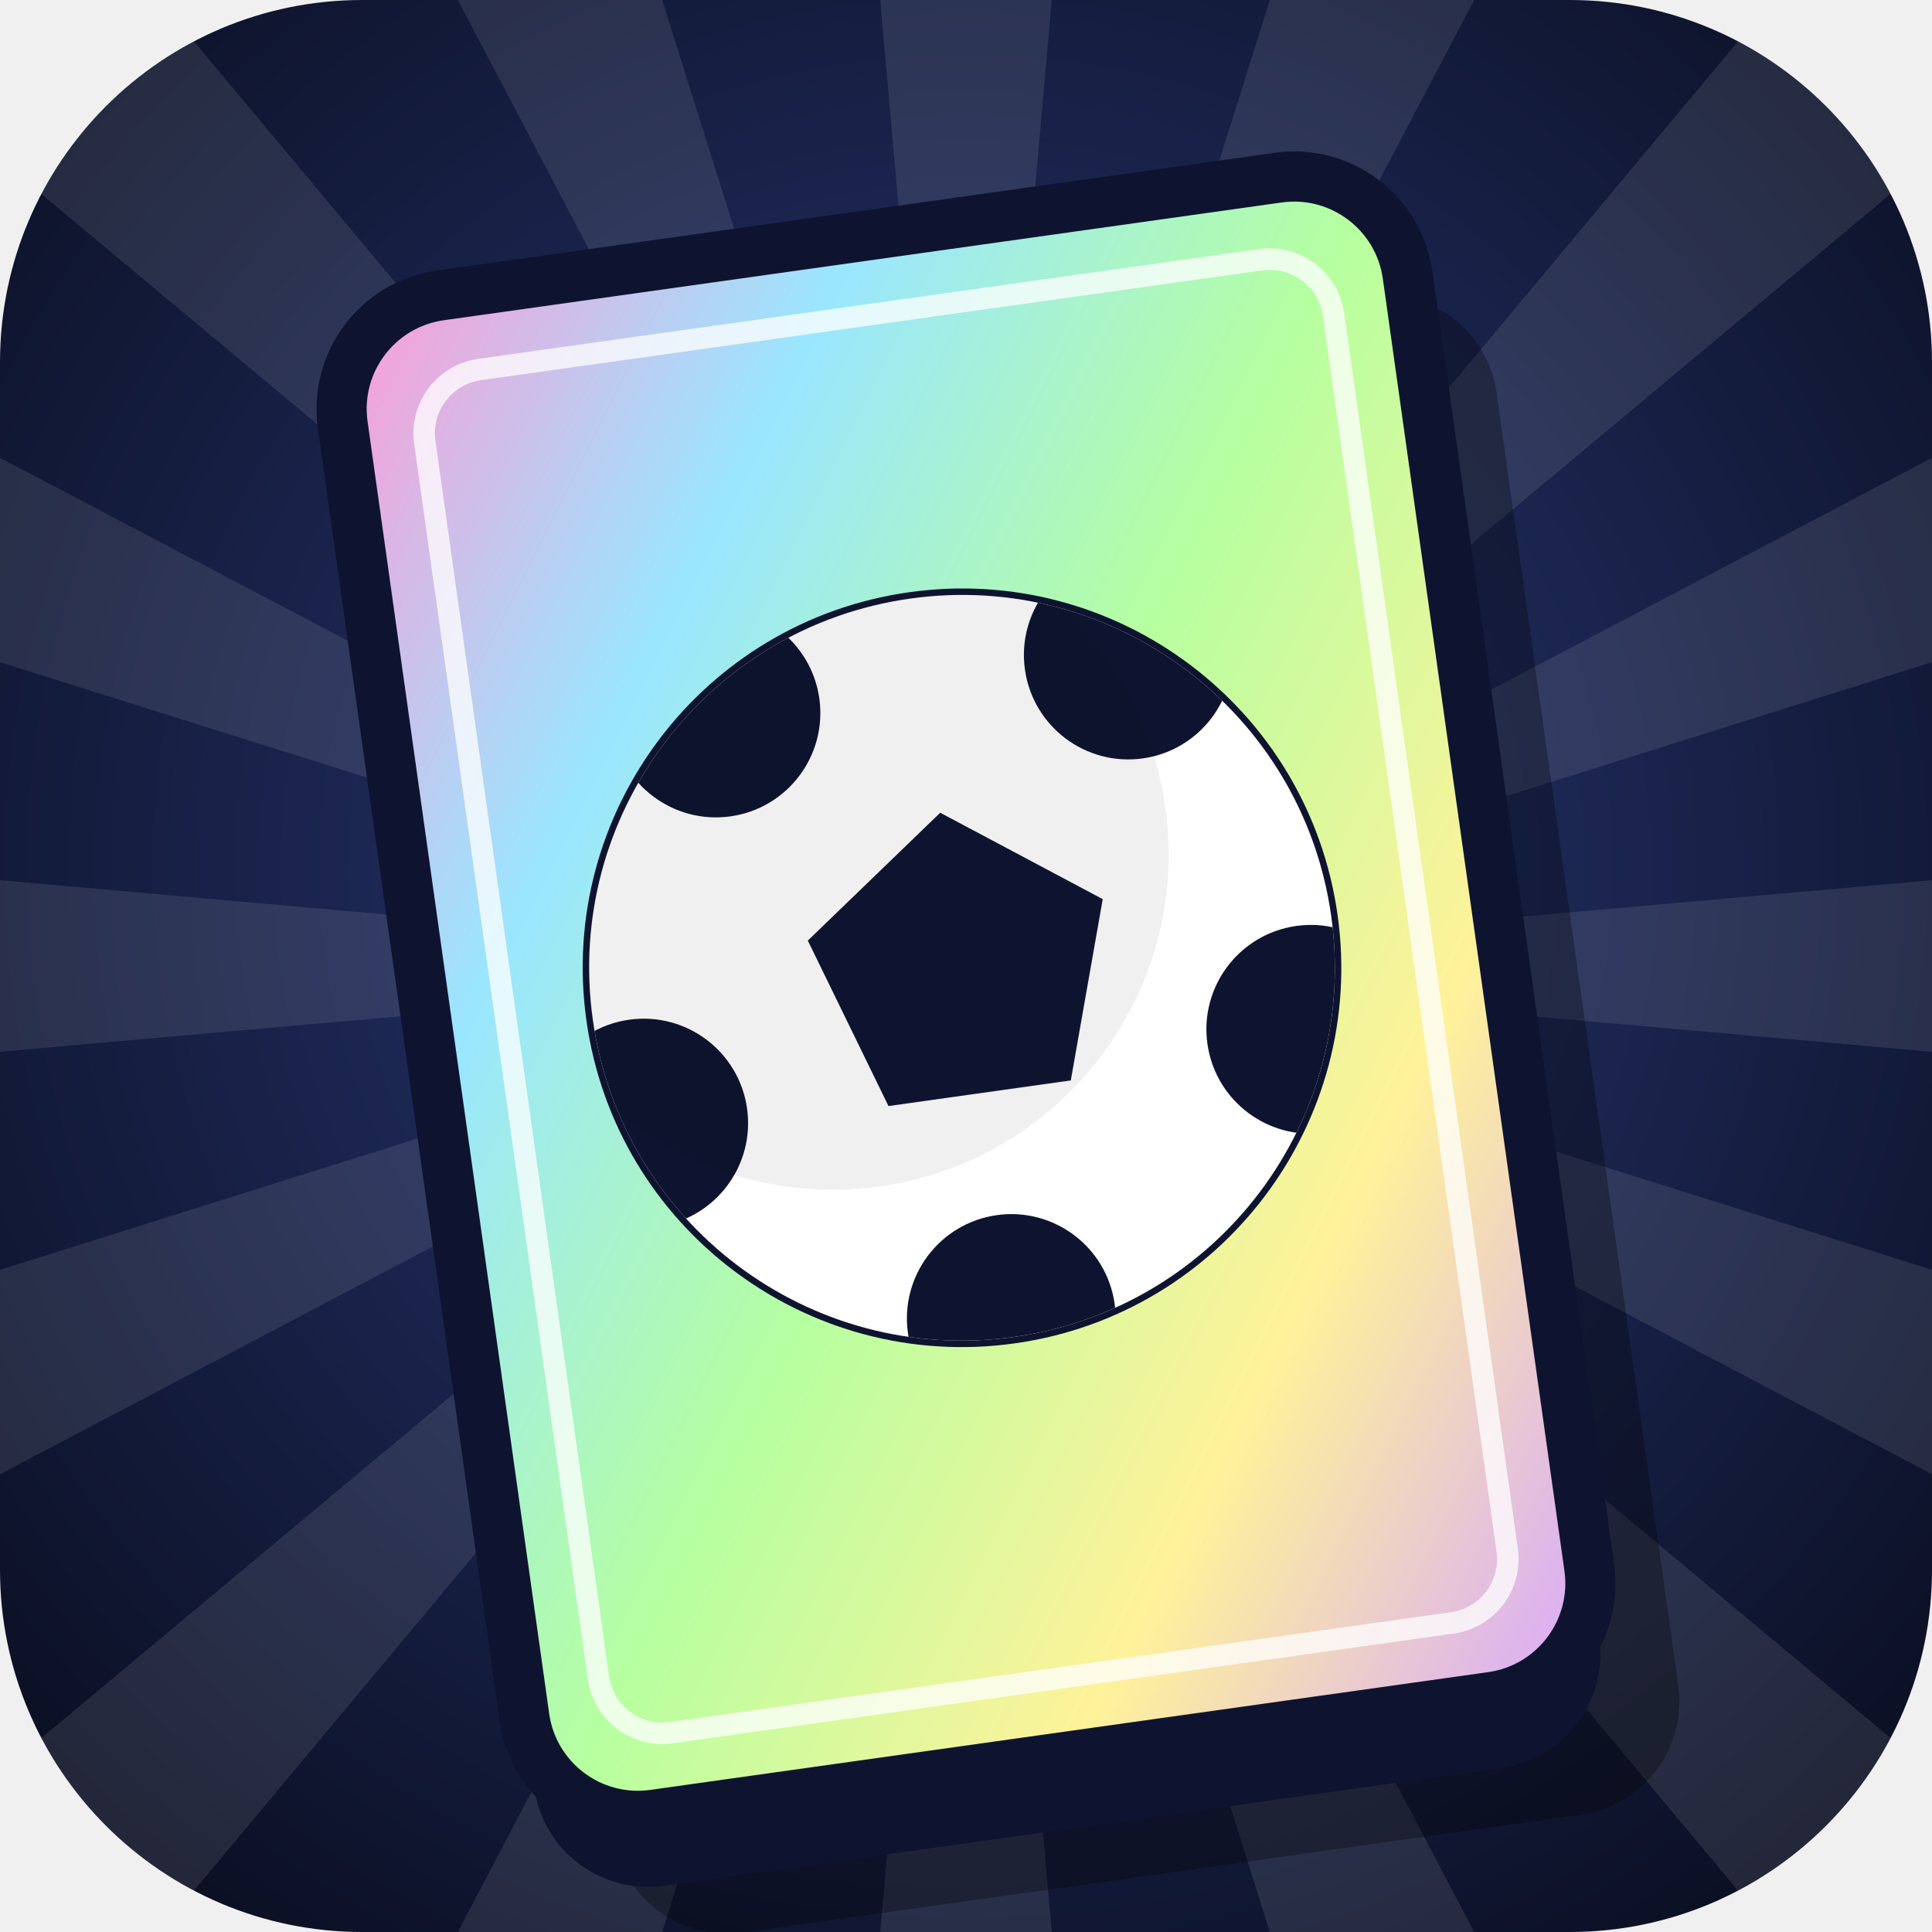
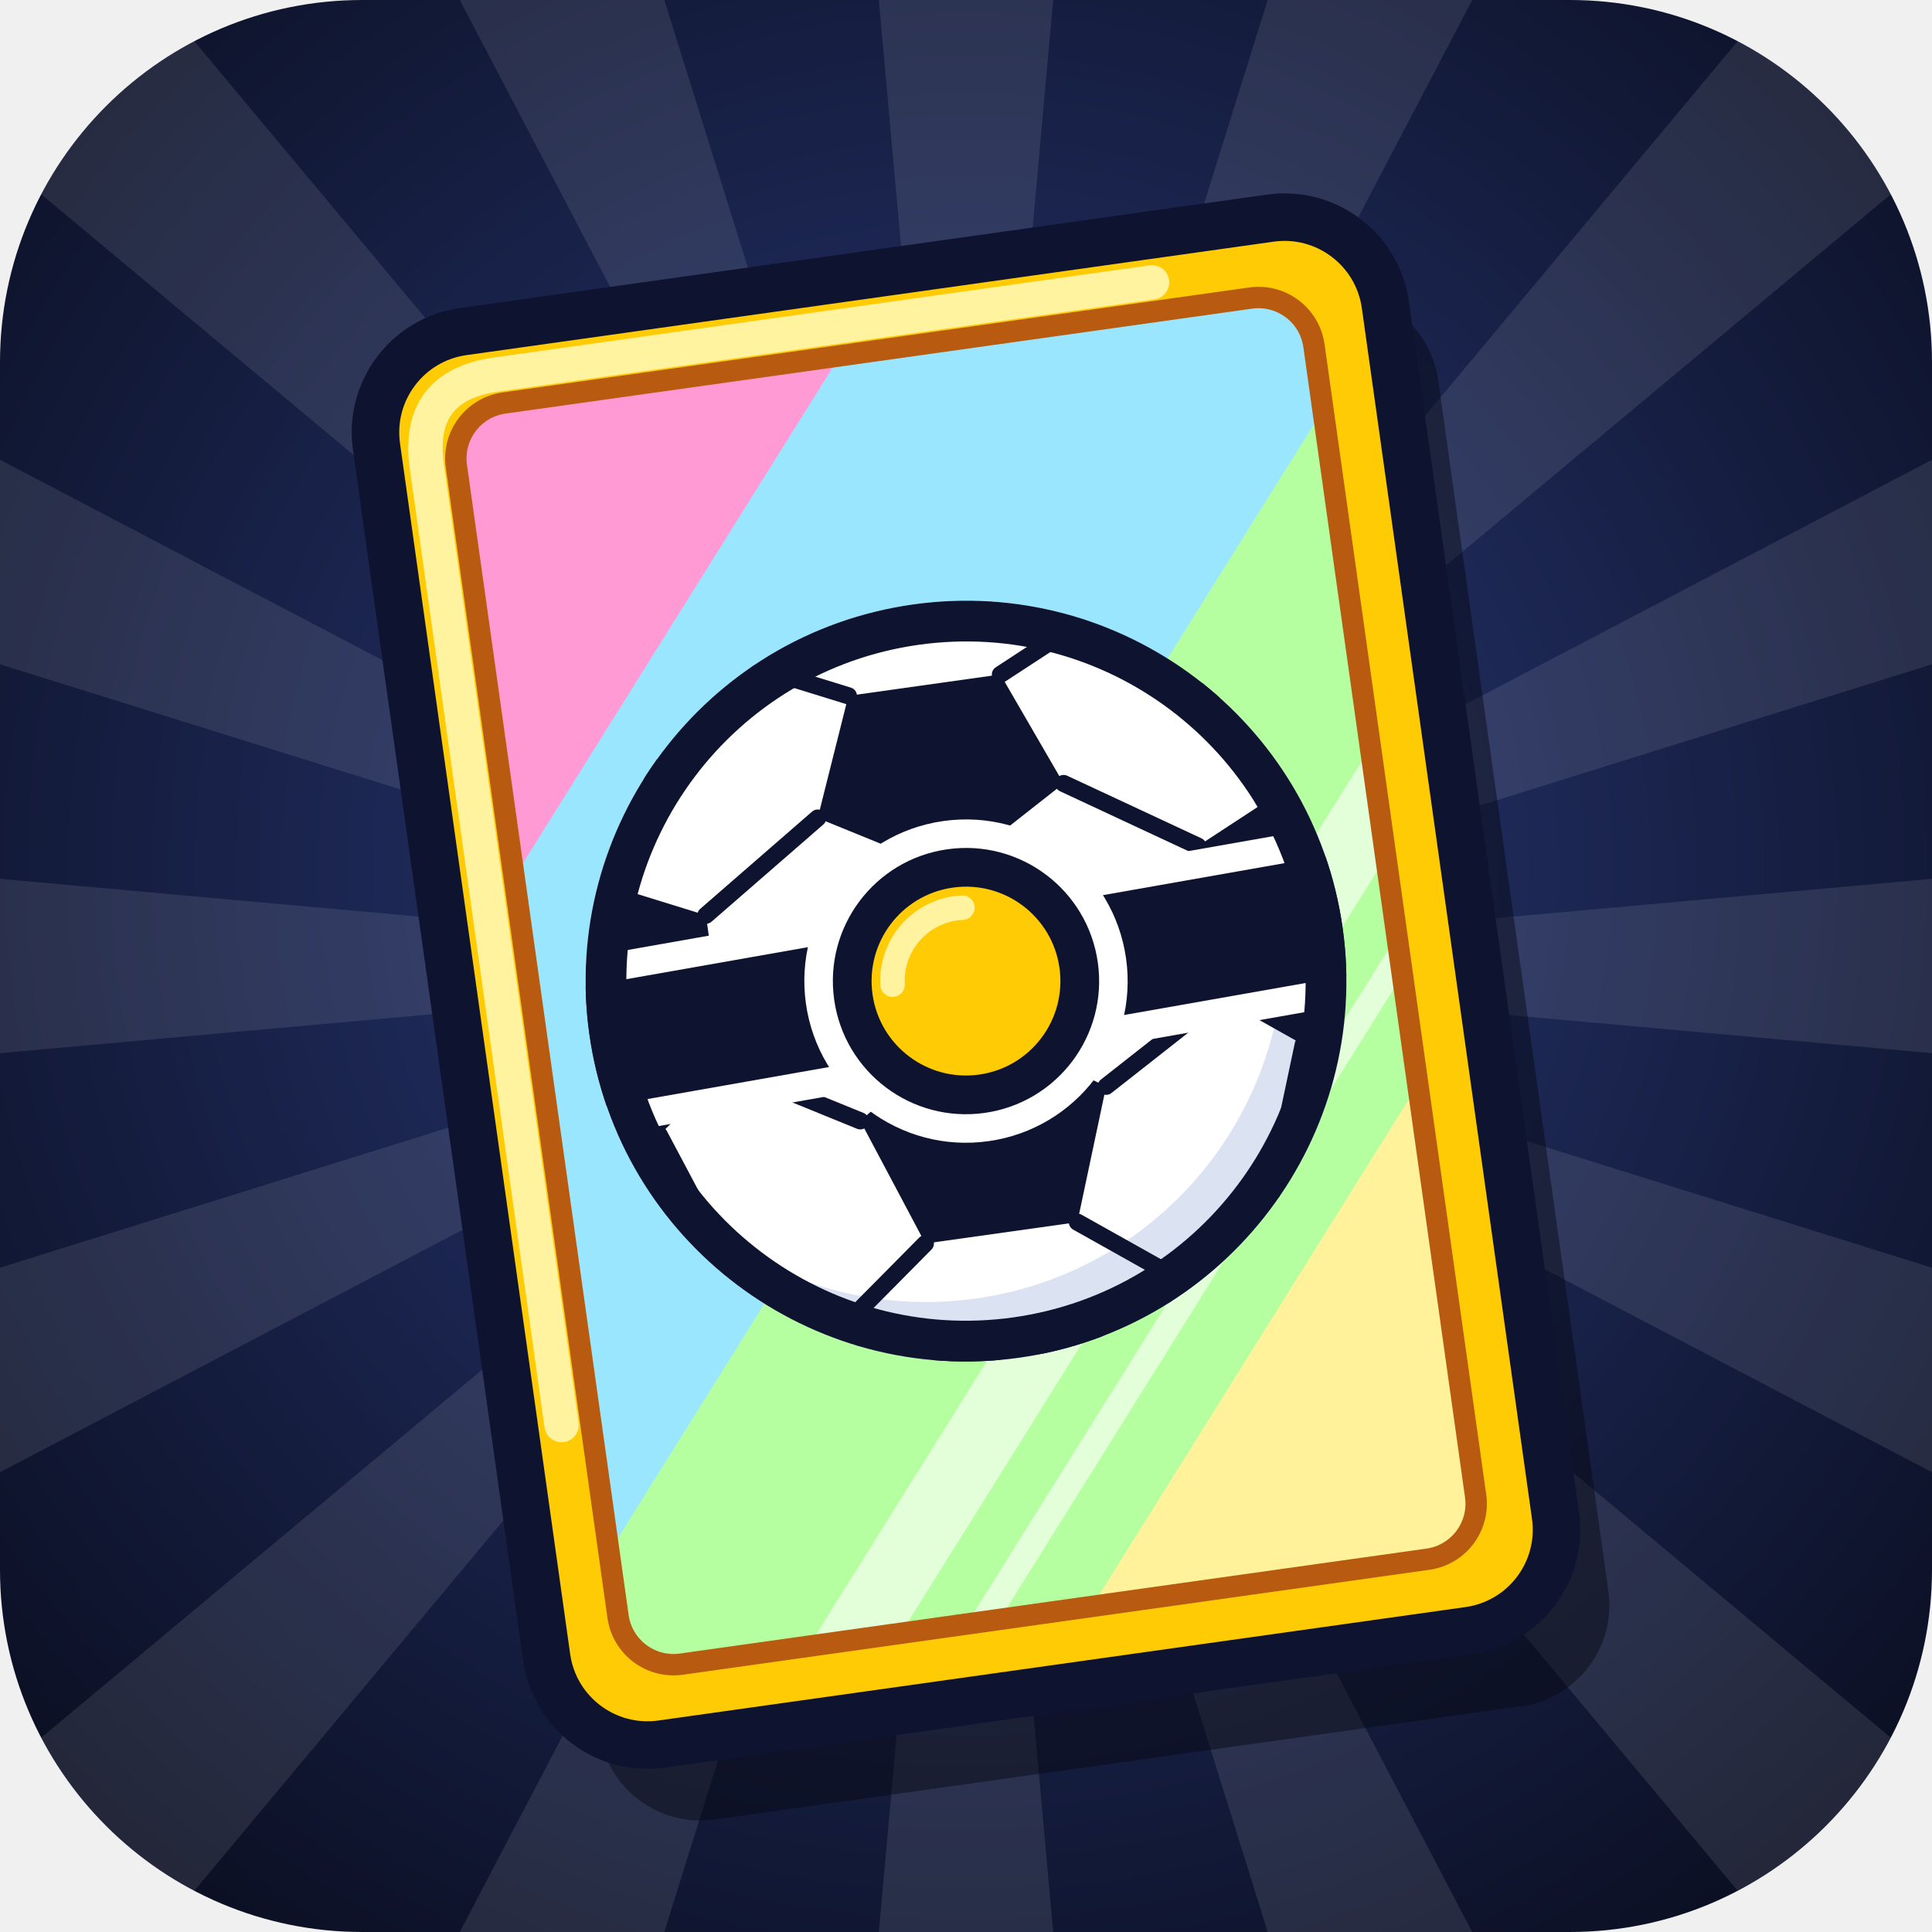
<svg xmlns="http://www.w3.org/2000/svg" viewBox="0 0 256 256">
  <defs>
-     <linearGradient id="ouro" x1="0" y1="0" x2="0" y2="1">
-       <stop offset="0" stop-color="#fff3a0" />
-       <stop offset=".55" stop-color="#ffcb05" />
-       <stop offset="1" stop-color="#ff8a1c" />
-     </linearGradient>
-     <linearGradient id="m-bronze" x1="0" y1="0" x2=".7" y2="1">
-       <stop offset="0" stop-color="#f0c493" />
-       <stop offset=".5" stop-color="#c98a52" />
-       <stop offset="1" stop-color="#8f5a2e" />
-     </linearGradient>
-     <linearGradient id="m-prata" x1="0" y1="0" x2=".7" y2="1">
-       <stop offset="0" stop-color="#fbfcfe" />
-       <stop offset=".5" stop-color="#d3d8e1" />
-       <stop offset="1" stop-color="#9aa2b0" />
-     </linearGradient>
-     <linearGradient id="m-ouro" x1="0" y1="0" x2=".7" y2="1">
-       <stop offset="0" stop-color="#fff3b8" />
-       <stop offset=".5" stop-color="#e8c24a" />
-       <stop offset="1" stop-color="#b48a18" />
-     </linearGradient>
-     <linearGradient id="holo" x1="0" y1="0" x2="1" y2="1">
-       <stop offset="0" stop-color="#ff9ad5" />
-       <stop offset=".25" stop-color="#9ae6ff" />
-       <stop offset=".5" stop-color="#b6ffa0" />
-       <stop offset=".75" stop-color="#fff29a" />
-       <stop offset="1" stop-color="#d7a6ff" />
-     </linearGradient>
    <radialGradient id="noite" cx=".5" cy=".45" r=".75">
      <stop offset="0" stop-color="#2a3a7a" />
      <stop offset="1" stop-color="#070a18" />
    </radialGradient>
-     <clipPath id="cantos">
-       <rect width="256" height="256" rx="48" />
-     </clipPath>
  </defs>
  <rect width="256" height="256" rx="48" fill="url(#noite)" />
+   <clipPath id="cantos">
+     <rect width="256" height="256" rx="48" />
+   </clipPath>
  <g clip-path="url(#cantos)">
-     <polygon points="128,128 387,105 387,151" fill="#fff" opacity=".1" />
-     <polygon points="128,128 376,206 358,249" fill="#fff" opacity=".1" />
-     <polygon points="128,128 328,295 295,328" fill="#fff" opacity=".1" />
-     <polygon points="128,128 249,358 206,376" fill="#fff" opacity=".1" />
-     <polygon points="128,128 151,387 105,387" fill="#fff" opacity=".1" />
-     <polygon points="128,128 50,376 7,358" fill="#fff" opacity=".1" />
-     <polygon points="128,128 -39,328 -72,295" fill="#fff" opacity=".1" />
-     <polygon points="128,128 -102,249 -120,206" fill="#fff" opacity=".1" />
-     <polygon points="128,128 -131,151 -131,105" fill="#fff" opacity=".1" />
-     <polygon points="128,128 -120,50 -102,7" fill="#fff" opacity=".1" />
-     <polygon points="128,128 -72,-39 -39,-72" fill="#fff" opacity=".1" />
-     <polygon points="128,128 7,-102 50,-120" fill="#fff" opacity=".1" />
-     <polygon points="128,128 105,-131 151,-131" fill="#fff" opacity=".1" />
-     <polygon points="128,128 206,-120 249,-102" fill="#fff" opacity=".1" />
-     <polygon points="128,128 295,-72 328,-39" fill="#fff" opacity=".1" />
-     <polygon points="128,128 358,7 376,50" fill="#fff" opacity=".1" />
+     <g fill="#fff" opacity=".1">
+       <polygon points="128,128 386.95,104.63 386.95,151.37" />
+       <polygon points="128,128 376.18,205.51 358.29,248.68" />
+       <polygon points="128,128 327.63,294.58 294.58,327.63" />
+       <polygon points="128,128 248.68,358.29 205.51,376.18" />
+       <polygon points="128,128 151.37,386.95 104.63,386.95" />
+       <polygon points="128,128 50.49,376.18 7.32,358.29" />
+       <polygon points="128,128 -38.58,327.63 -71.63,294.58" />
+       <polygon points="128,128 -102.29,248.68 -120.18,205.51" />
+       <polygon points="128,128 -130.95,151.37 -130.95,104.63" />
+       <polygon points="128,128 -120.18,50.49 -102.29,7.32" />
+       <polygon points="128,128 -71.63,-38.58 -38.58,-71.63" />
+       <polygon points="128,128 7.32,-102.29 50.49,-120.18" />
+       <polygon points="128,128 104.63,-130.95 151.37,-130.95" />
+       <polygon points="128,128 205.51,-120.18 248.68,-102.29" />
+       <polygon points="128,128 294.58,-71.63 327.63,-38.58" />
+       <polygon points="128,128 358.29,7.32 376.18,50.49" />
+     </g>
  </g>
-   <g transform="translate(128 132) rotate(-8) scale(.95)">
-     <rect x="-65.0" y="-89.0" width="150" height="214" rx="16" fill="#000" opacity=".3" />
-     <rect x="-75.0" y="-97.0" width="150" height="214" rx="16" fill="#0e1430" />
-     <rect x="-75.0" y="-99.0" width="150" height="214" rx="16" fill="#0e1430" />
-     <rect x="-75.0" y="-101.0" width="150" height="214" rx="16" fill="#0e1430" />
-     <rect x="-75.0" y="-103.0" width="150" height="214" rx="16" fill="#0e1430" />
-     <rect x="-75.0" y="-105.0" width="150" height="214" rx="16" fill="#0e1430" />
-     <rect x="-75.0" y="-107.0" width="150" height="214" rx="16" fill="url(#holo)" stroke="#0e1430" stroke-width="7" />
-     <rect x="-64.0" y="-96.0" width="128" height="192" rx="9" fill="none" stroke="#fff" stroke-width="3" opacity=".75" />
-     <clipPath id="bc0-4">
-       <circle cx="0" cy="-4" r="52" />
+   <g transform="translate(135 140) rotate(-8) scale(0.9)">
+     <rect x="-75.0" y="-105.0" width="150" height="210" rx="15" fill="#04060f" opacity=".45" />
+   </g>
+   <g transform="translate(128 130) rotate(-8) scale(0.9)">
+     <clipPath id="cm">
+       <rect x="-63.75" y="-93.75" width="127.5" height="187.5" rx="8.25" />
    </clipPath>
-     <circle cx="0" cy="-4" r="52.9" fill="#0e1430" />
-     <circle cx="0" cy="-4" r="52" fill="#ffffff" />
-     <g clip-path="url(#bc0-4)">
-       <circle cx="29.04" cy="-43.97" r="14.56" fill="#0e1430" />
-       <circle cx="46.98" cy="11.27" r="14.56" fill="#0e1430" />
-       <circle cx="0.00" cy="45.40" r="14.56" fill="#0e1430" />
-       <circle cx="-46.98" cy="11.27" r="14.56" fill="#0e1430" />
-       <circle cx="-29.04" cy="-43.97" r="14.56" fill="#0e1430" />
-       <circle cx="-15.6" cy="-22.2" r="46.8" fill="#000" opacity=".06" />
+     <rect x="-75" y="-105" width="150" height="210" rx="15" fill="#ffcb05" stroke="#0e1430" stroke-width="7" />
+     <path d="M-72 52.5V-90q0 -12 12 -12H37.5" fill="none" stroke="#fff3a0" stroke-width="5.06" stroke-linecap="round" transform="translate(3.94 3.94)" />
+     <g clip-path="url(#cm)">
+       <g transform="rotate(40)">
+         <rect x="-129.03" y="-210" width="65.02" height="420" fill="#ff9ad5" />
+         <rect x="-64.52" y="-210" width="65.02" height="420" fill="#9ae6ff" />
+         <rect x="0" y="-210" width="65.02" height="420" fill="#b6ffa0" />
+         <rect x="64.52" y="-210" width="65.02" height="420" fill="#fff29a" />
+         <rect x="32.26" y="-210" width="10.5" height="420" fill="#fff" opacity=".6" />
+         <rect x="50.26" y="-210" width="3.75" height="420" fill="#fff" opacity=".6" />
+       </g>
    </g>
-     <polygon fill="#0e1430" points="0.00,-25.84 20.77,-10.75 12.84,13.67 -12.84,13.67 -20.77,-10.75" />
+     <rect x="-63.75" y="-93.75" width="127.5" height="187.5" rx="8.25" fill="none" stroke="#b85a10" stroke-width="3.15" />
+     <clipPath id="bc">
+       <circle r="56" />
+     </clipPath>
+     <circle r="56" fill="#dbe2f2" />
+     <g clip-path="url(#bc)">
+       <circle cx="-5.04" cy="-6.16" r="52.64" fill="#ffffff" />
+     </g>
+     <g clip-path="url(#bc)">
+       <g fill="#0e1430">
+         <polygon points="18.28,-26.81 0,-16.18 -18.28,-26.81 -11.3,-44 11.3,-44" />
+         <polygon points="-54.85,-1.01 -47.86,-20.24 -36.57,-14.93 -36.57,7.58 -47.86,16.18" />
+         <polygon points="-24.68,-50.27 -11.34,-54.84 -22.6,-49.31 -40.88,-37.43 -42.33,-36.66" />
+         <polygon points="-23.33,50.91 -41.3,37.82 -40.88,35.4 -22.6,46.03 -11.3,54.63" />
+         <polygon points="47.86,16.18 36.57,7.58 36.57,-14.93 47.86,-20.24 54.85,-1.01" />
+         <polygon points="42.33,-36.66 40.88,-37.43 22.6,-49.31 11.34,-54.84 24.68,-50.27" />
+         <polygon points="-11.3,37.43 -18.28,18.21 0,6.33 18.28,18.21 11.3,37.43" />
+         <polygon points="41.3,37.82 23.33,50.91 11.3,54.63 22.6,46.03 40.88,35.4" />
+       </g>
+       <g stroke="#0e1430" stroke-width="2.52" stroke-linecap="round" fill="none">
+         <path d="M-18.28 -26.81L-36.57 -14.93" />
+         <path d="M-11.3 -44L-22.6 -49.31" />
+         <path d="M18.28 -26.81L36.57 -14.93" />
+         <path d="M11.3 -44L22.6 -49.31" />
+         <path d="M0 -16.18L0 6.33" />
+         <path d="M-47.86 -20.24L-40.88 -37.43" />
+         <path d="M-47.86 16.18L-40.88 35.4" />
+         <path d="M-36.57 7.58L-18.28 18.21" />
+         <path d="M-22.6 46.03L-11.3 37.43" />
+         <path d="M-11.3 54.63L11.3 54.63" />
+         <path d="M47.86 -20.24L40.88 -37.43" />
+         <path d="M36.57 7.58L18.28 18.21" />
+         <path d="M47.86 16.18L40.88 35.4" />
+         <path d="M11.3 37.43L22.6 46.03" />
+       </g>
+       <g transform="rotate(-2)">
+         <rect x="-67.2" y="-13.16" width="134.4" height="26.32" fill="#ffffff" />
+         <rect x="-67.2" y="-8.96" width="134.4" height="17.92" fill="#0e1430" />
+       </g>
+     </g>
+     <circle r="53" fill="none" stroke="#0e1430" stroke-width="6" />
+     <circle r="23.8" fill="#ffffff" />
+     <circle r="19.6" fill="#0e1430" />
+     <circle r="13.9" fill="#ffcb05" />
+     <path d="M-10.78 -0.98a10.78 10.78 0 0 1 11.76 -9.8" fill="none" stroke="#fff3a0" stroke-width="3.6" stroke-linecap="round" />
  </g>
</svg>
